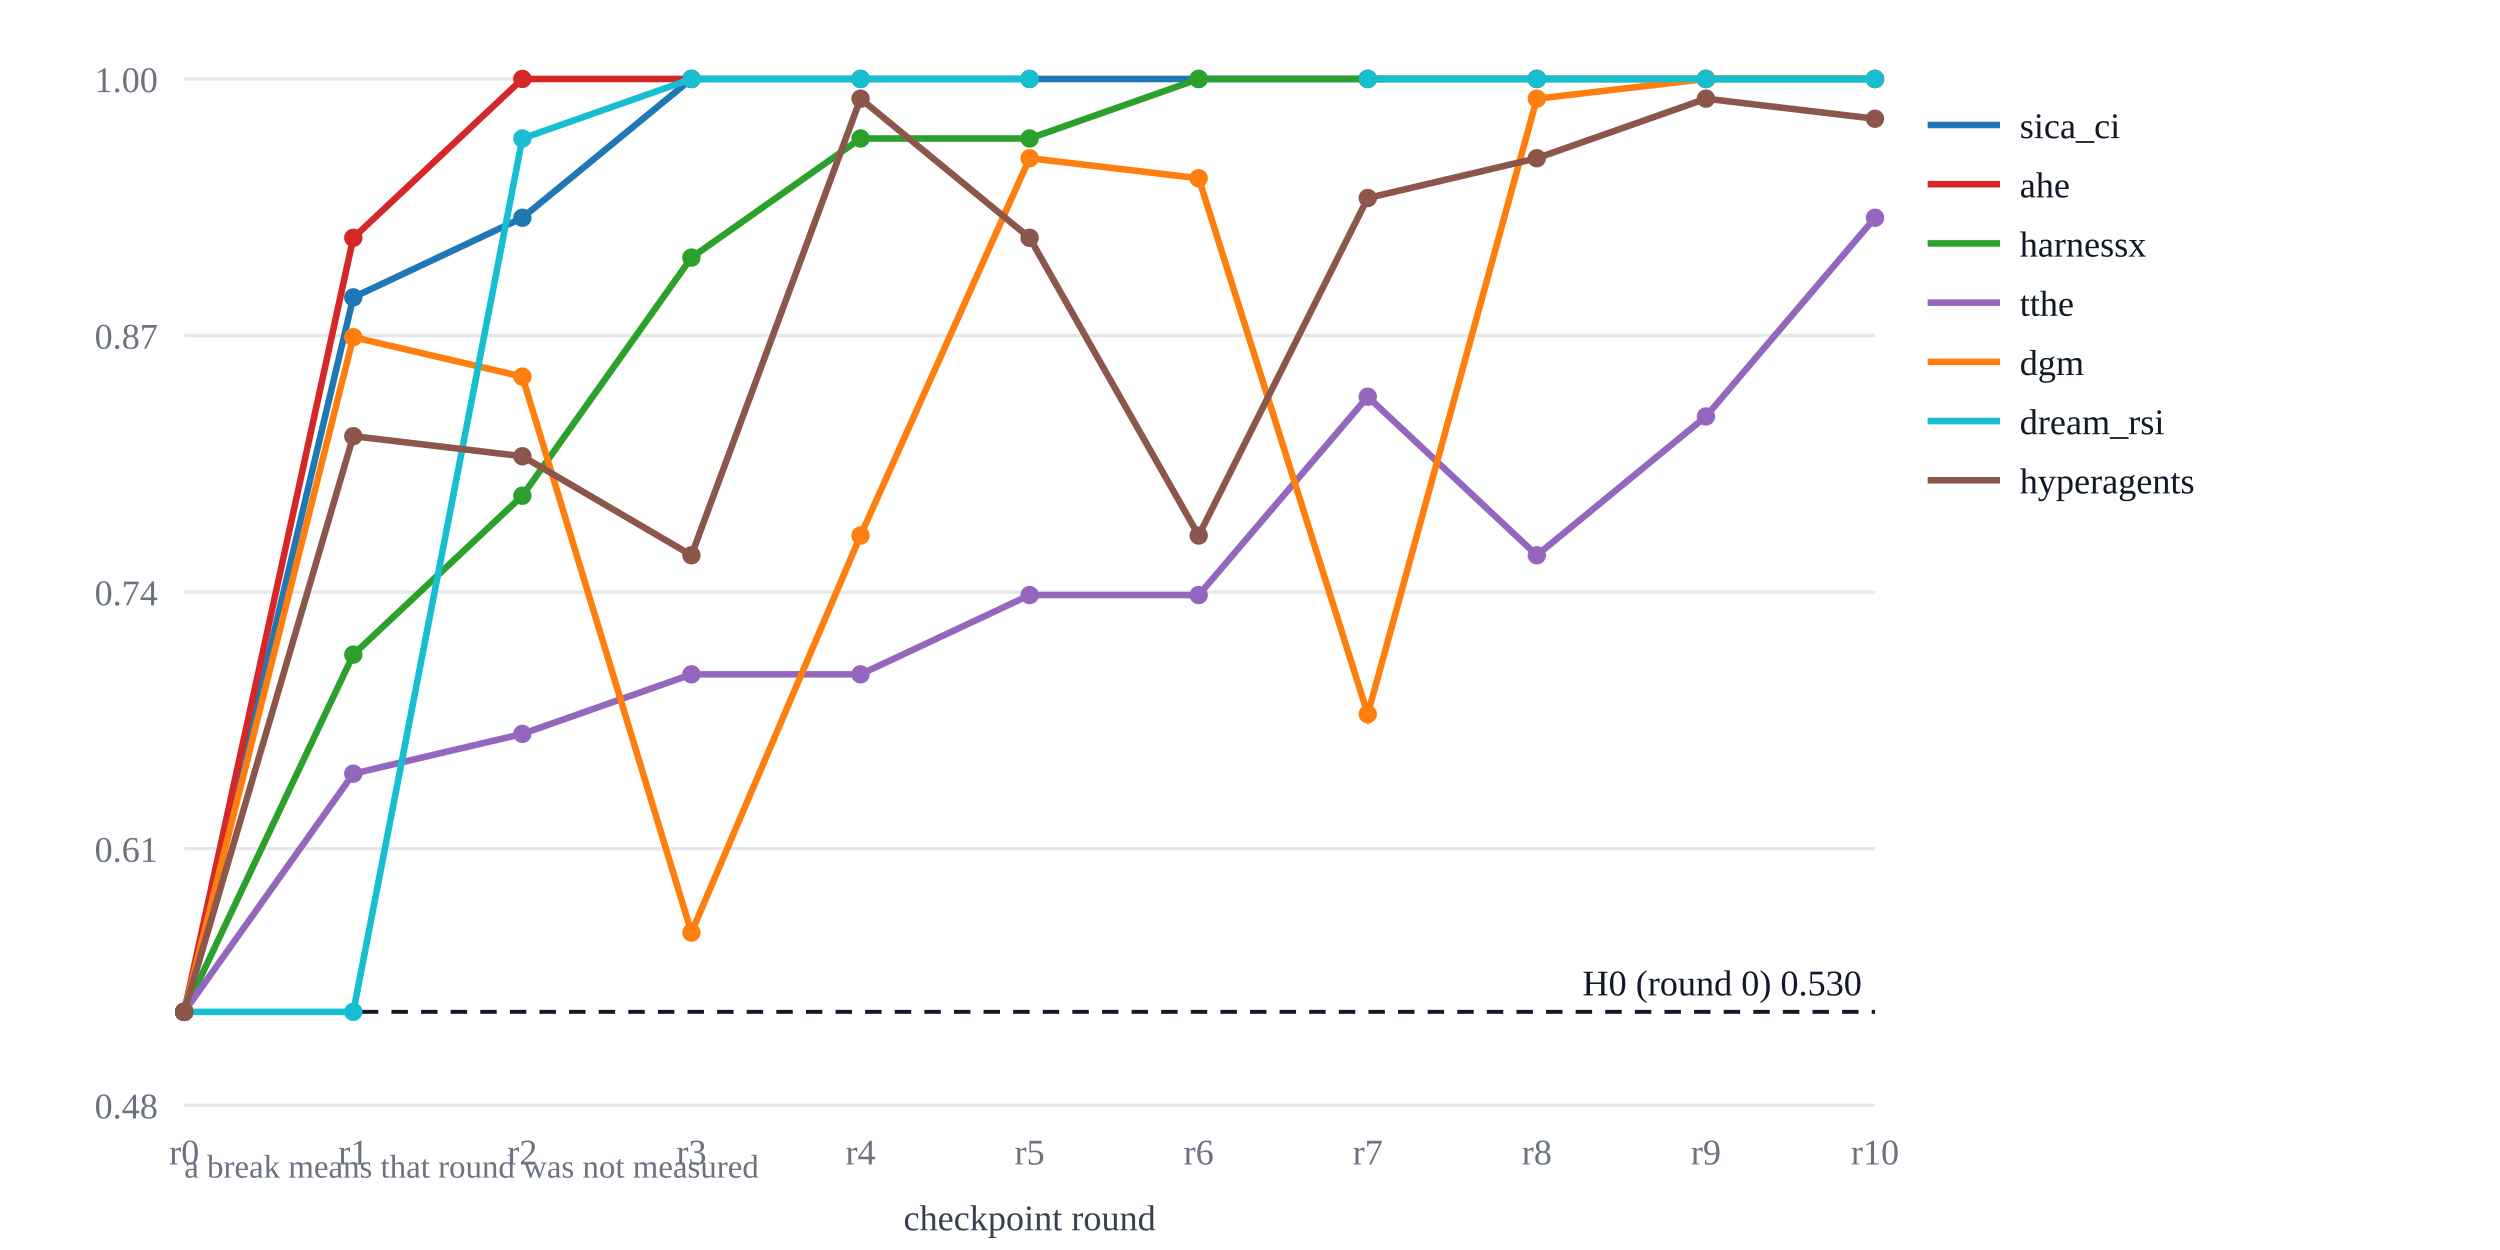
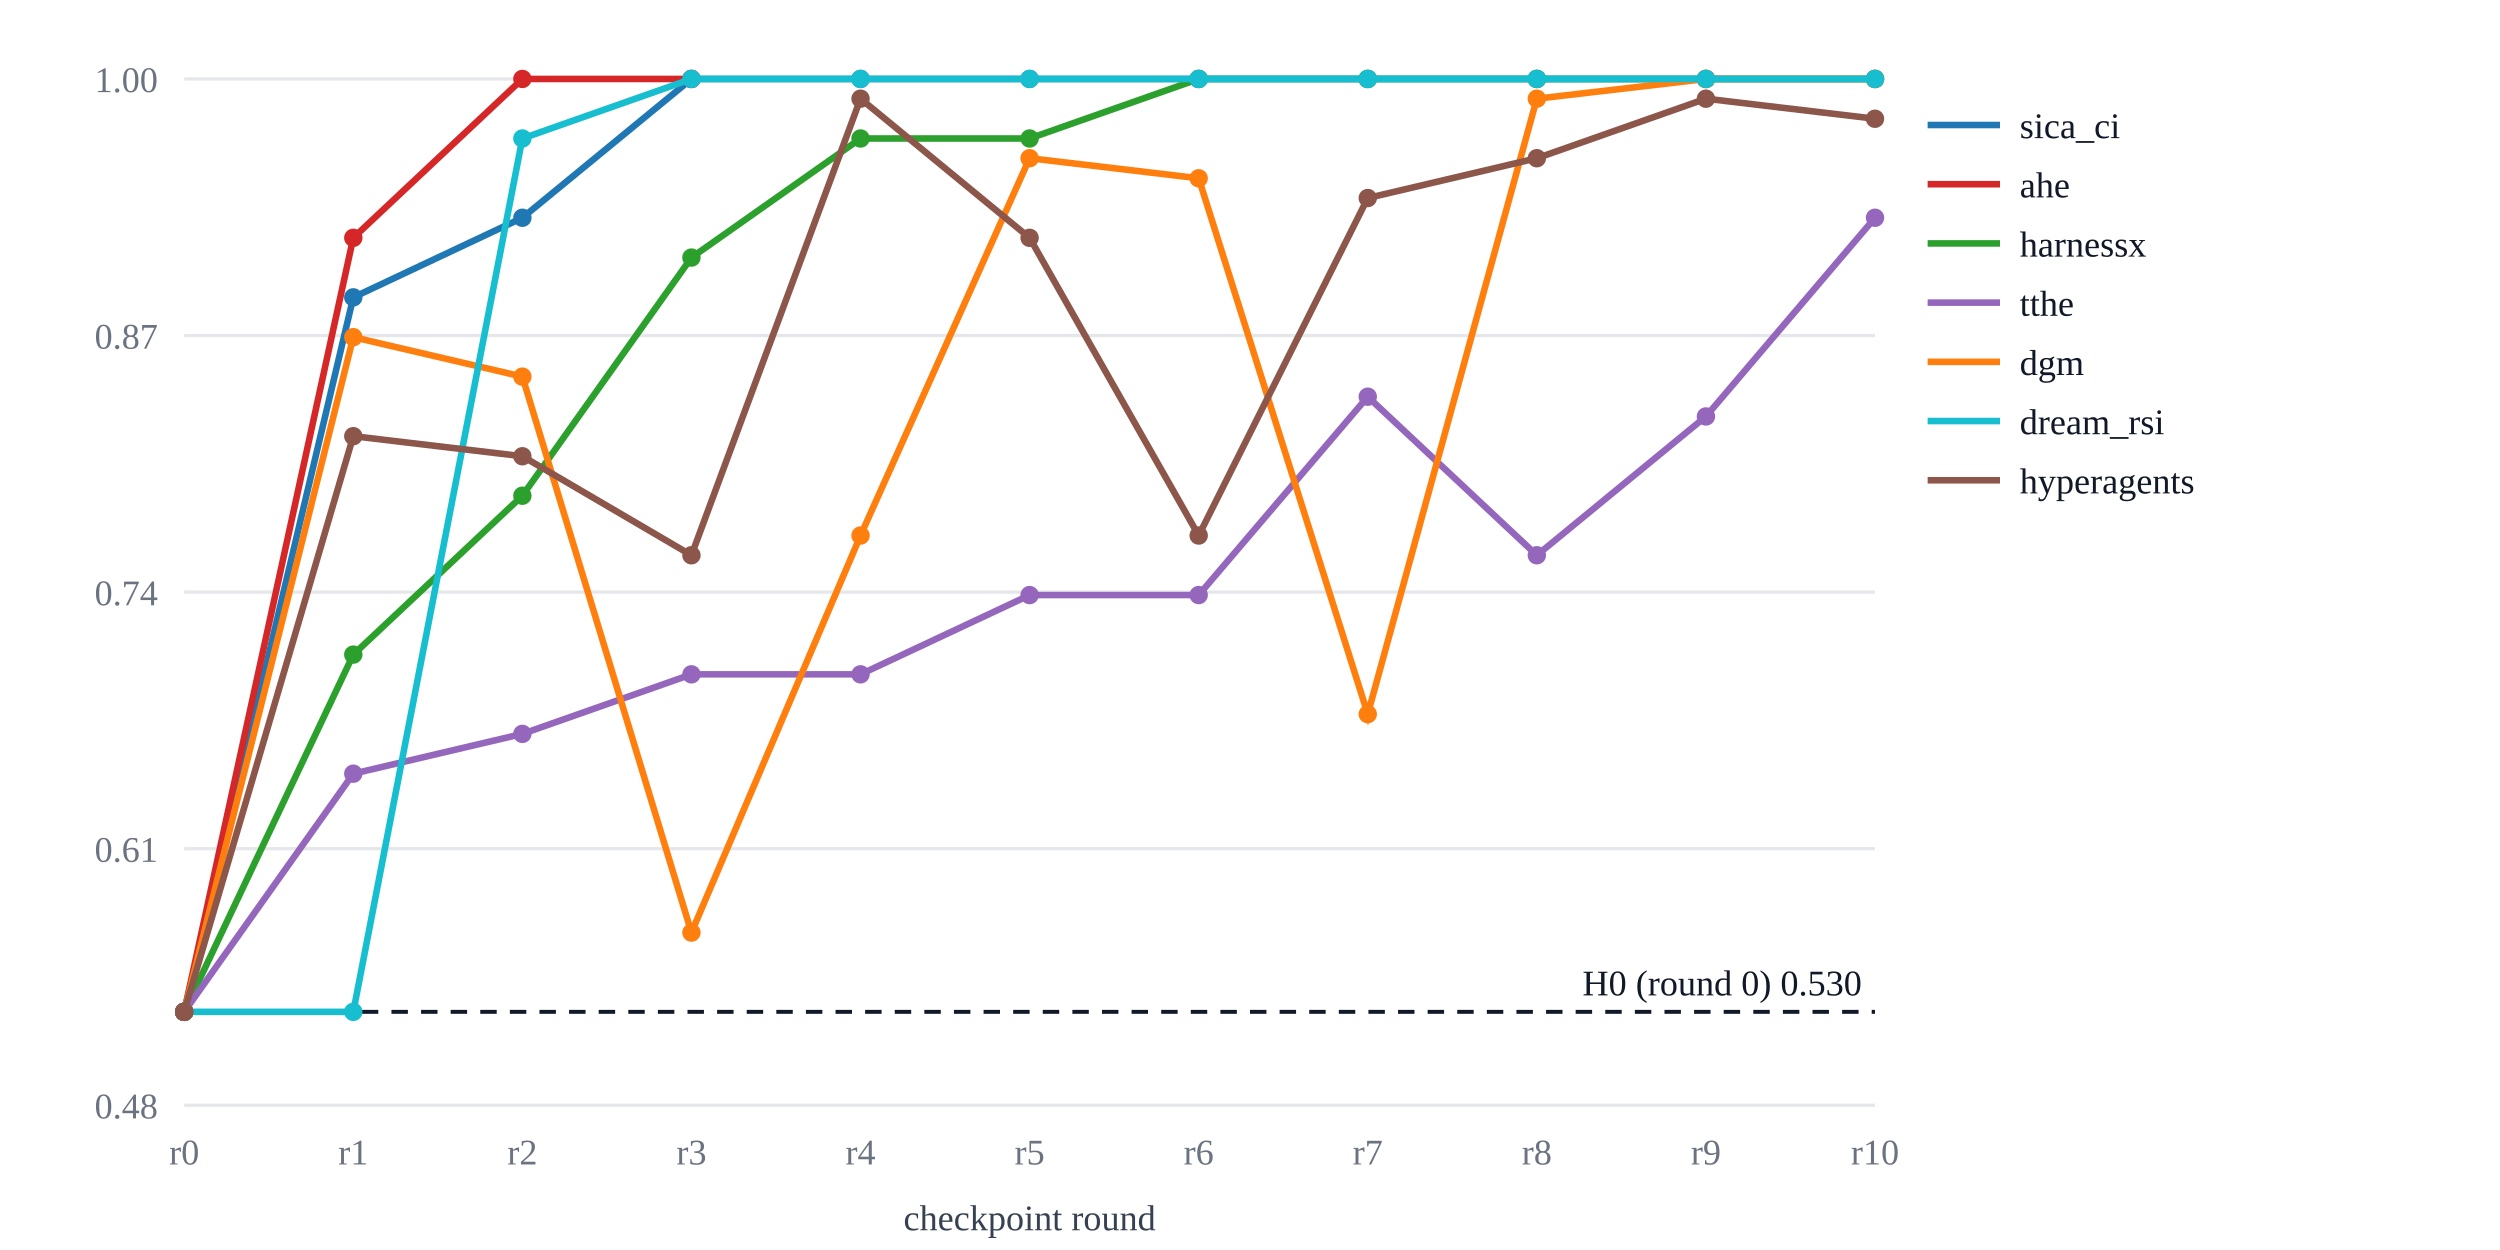
<svg xmlns="http://www.w3.org/2000/svg" width="760" height="380" viewBox="0 0 760 380" role="img" aria-label="Score by checkpoint round on train">
  <rect width="760" height="380" fill="#ffffff" />
  <line x1="56" y1="336.0" x2="570" y2="336.0" stroke="#e5e7eb" stroke-width="1" />
  <text x="48" y="340.0" font-size="11" fill="#6b7280" text-anchor="end">0.48</text>
  <line x1="56" y1="258.0" x2="570" y2="258.0" stroke="#e5e7eb" stroke-width="1" />
  <text x="48" y="262.0" font-size="11" fill="#6b7280" text-anchor="end">0.61</text>
  <line x1="56" y1="180.0" x2="570" y2="180.0" stroke="#e5e7eb" stroke-width="1" />
  <text x="48" y="184.0" font-size="11" fill="#6b7280" text-anchor="end">0.74</text>
  <line x1="56" y1="102.0" x2="570" y2="102.0" stroke="#e5e7eb" stroke-width="1" />
  <text x="48" y="106.0" font-size="11" fill="#6b7280" text-anchor="end">0.87</text>
  <line x1="56" y1="24.0" x2="570" y2="24.0" stroke="#e5e7eb" stroke-width="1" />
  <text x="48" y="28.0" font-size="11" fill="#6b7280" text-anchor="end">1.00</text>
  <text x="56.0" y="354" font-size="11" fill="#6b7280" text-anchor="middle">r0</text>
  <text x="107.4" y="354" font-size="11" fill="#6b7280" text-anchor="middle">r1</text>
  <text x="158.8" y="354" font-size="11" fill="#6b7280" text-anchor="middle">r2</text>
  <text x="210.2" y="354" font-size="11" fill="#6b7280" text-anchor="middle">r3</text>
  <text x="261.6" y="354" font-size="11" fill="#6b7280" text-anchor="middle">r4</text>
  <text x="313.0" y="354" font-size="11" fill="#6b7280" text-anchor="middle">r5</text>
  <text x="364.4" y="354" font-size="11" fill="#6b7280" text-anchor="middle">r6</text>
  <text x="415.8" y="354" font-size="11" fill="#6b7280" text-anchor="middle">r7</text>
  <text x="467.2" y="354" font-size="11" fill="#6b7280" text-anchor="middle">r8</text>
  <text x="518.6" y="354" font-size="11" fill="#6b7280" text-anchor="middle">r9</text>
  <text x="570.0" y="354" font-size="11" fill="#6b7280" text-anchor="middle">r10</text>
  <line x1="56" y1="307.6" x2="570" y2="307.6" stroke="#111827" stroke-width="1.2" stroke-dasharray="5 4" />
  <text x="566" y="302.6" font-size="11" fill="#111827" text-anchor="end">H0 (round 0) 0.530</text>
  <g data-method-line="sica_ci">
    <path d="M56.0,307.6 L56.0,307.6 L107.4,90.4 L158.8,66.2 L210.2,24.0 L261.6,24.0 L313.0,24.0 L364.4,24.0 L415.8,24.0 L467.2,24.0 L518.6,24.0 L570.0,24.0" fill="none" stroke="#1f77b4" stroke-width="2" />
    <circle cx="56.0" cy="307.6" r="2.8" fill="#1f77b4" />
    <circle cx="56.0" cy="307.6" r="2.8" fill="#1f77b4" />
    <circle cx="107.4" cy="90.4" r="2.8" fill="#1f77b4" />
    <circle cx="158.8" cy="66.2" r="2.8" fill="#1f77b4" />
    <circle cx="210.2" cy="24.0" r="2.8" fill="#1f77b4" />
    <circle cx="261.6" cy="24.0" r="2.8" fill="#1f77b4" />
    <circle cx="313.0" cy="24.0" r="2.8" fill="#1f77b4" />
    <circle cx="364.4" cy="24.0" r="2.8" fill="#1f77b4" />
    <circle cx="415.8" cy="24.0" r="2.8" fill="#1f77b4" />
    <circle cx="467.2" cy="24.0" r="2.8" fill="#1f77b4" />
    <circle cx="518.6" cy="24.0" r="2.8" fill="#1f77b4" />
    <circle cx="570.0" cy="24.0" r="2.8" fill="#1f77b4" />
    <line x1="586" y1="38" x2="608" y2="38" stroke="#1f77b4" stroke-width="2" />
    <text x="614" y="42" font-size="11" fill="#111827">sica_ci</text>
  </g>
  <g data-method-line="ahe">
    <path d="M56.0,307.6 L56.0,307.6 L107.4,72.3 L158.8,24.0 L210.2,24.0" fill="none" stroke="#d62728" stroke-width="2" />
    <circle cx="56.0" cy="307.6" r="2.8" fill="#d62728" />
    <circle cx="56.0" cy="307.6" r="2.8" fill="#d62728" />
    <circle cx="107.4" cy="72.3" r="2.8" fill="#d62728" />
    <circle cx="158.8" cy="24.0" r="2.8" fill="#d62728" />
    <circle cx="210.2" cy="24.0" r="2.8" fill="#d62728" />
    <line x1="586" y1="56" x2="608" y2="56" stroke="#d62728" stroke-width="2" />
    <text x="614" y="60" font-size="11" fill="#111827">ahe</text>
  </g>
  <g data-method-line="harnessx">
    <path d="M56.0,307.6 L56.0,307.6 L107.4,199.0 L158.8,150.7 L210.2,78.3 L261.6,42.1 L313.0,42.1 L364.4,24.0 L415.8,24.0 L467.2,24.0 L518.6,24.0 L570.0,24.0" fill="none" stroke="#2ca02c" stroke-width="2" />
    <circle cx="56.0" cy="307.6" r="2.8" fill="#2ca02c" />
    <circle cx="56.0" cy="307.6" r="2.8" fill="#2ca02c" />
    <circle cx="107.4" cy="199.0" r="2.8" fill="#2ca02c" />
    <circle cx="158.8" cy="150.7" r="2.8" fill="#2ca02c" />
    <circle cx="210.2" cy="78.3" r="2.8" fill="#2ca02c" />
    <circle cx="261.6" cy="42.1" r="2.8" fill="#2ca02c" />
    <circle cx="313.0" cy="42.1" r="2.8" fill="#2ca02c" />
    <circle cx="364.4" cy="24.0" r="2.8" fill="#2ca02c" />
    <circle cx="415.8" cy="24.0" r="2.8" fill="#2ca02c" />
    <circle cx="467.2" cy="24.0" r="2.8" fill="#2ca02c" />
    <circle cx="518.6" cy="24.0" r="2.8" fill="#2ca02c" />
    <circle cx="570.0" cy="24.0" r="2.8" fill="#2ca02c" />
    <line x1="586" y1="74" x2="608" y2="74" stroke="#2ca02c" stroke-width="2" />
    <text x="614" y="78" font-size="11" fill="#111827">harnessx</text>
  </g>
  <g data-method-line="tthe">
    <path d="M56.0,307.6 L56.0,307.6 L107.4,235.2 L158.8,223.1 L210.2,205.0 L261.6,205.0 L313.0,180.9 L364.4,180.9 L415.8,120.6 L467.2,168.8 L518.6,126.6 L570.0,66.2" fill="none" stroke="#9467bd" stroke-width="2" />
    <circle cx="56.0" cy="307.6" r="2.8" fill="#9467bd" />
    <circle cx="56.0" cy="307.6" r="2.8" fill="#9467bd" />
    <circle cx="107.4" cy="235.2" r="2.8" fill="#9467bd" />
    <circle cx="158.8" cy="223.1" r="2.8" fill="#9467bd" />
    <circle cx="210.2" cy="205.0" r="2.8" fill="#9467bd" />
    <circle cx="261.6" cy="205.0" r="2.8" fill="#9467bd" />
    <circle cx="313.0" cy="180.9" r="2.8" fill="#9467bd" />
    <circle cx="364.4" cy="180.9" r="2.8" fill="#9467bd" />
    <circle cx="415.8" cy="120.6" r="2.8" fill="#9467bd" />
    <circle cx="467.2" cy="168.8" r="2.8" fill="#9467bd" />
    <circle cx="518.6" cy="126.6" r="2.8" fill="#9467bd" />
    <circle cx="570.0" cy="66.2" r="2.8" fill="#9467bd" />
    <line x1="586" y1="92" x2="608" y2="92" stroke="#9467bd" stroke-width="2" />
    <text x="614" y="96" font-size="11" fill="#111827">tthe</text>
  </g>
  <g data-method-line="dgm">
    <path d="M56.0,307.6 L56.0,307.6 L107.4,102.5 L158.8,114.5 L210.2,283.5 L261.6,162.8 L313.0,48.1 L364.4,54.2 L415.8,217.1 L467.2,30.0 L518.6,24.0 L570.0,24.0" fill="none" stroke="#ff7f0e" stroke-width="2" />
    <circle cx="56.0" cy="307.6" r="2.8" fill="#ff7f0e" />
    <circle cx="56.0" cy="307.6" r="2.8" fill="#ff7f0e" />
    <circle cx="107.4" cy="102.5" r="2.8" fill="#ff7f0e" />
    <circle cx="158.8" cy="114.5" r="2.8" fill="#ff7f0e" />
    <circle cx="210.2" cy="283.5" r="2.8" fill="#ff7f0e" />
    <circle cx="261.6" cy="162.8" r="2.8" fill="#ff7f0e" />
    <circle cx="313.0" cy="48.1" r="2.8" fill="#ff7f0e" />
    <circle cx="364.4" cy="54.2" r="2.8" fill="#ff7f0e" />
    <circle cx="415.8" cy="217.1" r="2.8" fill="#ff7f0e" />
    <circle cx="467.2" cy="30.0" r="2.8" fill="#ff7f0e" />
    <circle cx="518.6" cy="24.0" r="2.8" fill="#ff7f0e" />
    <circle cx="570.0" cy="24.0" r="2.8" fill="#ff7f0e" />
    <line x1="586" y1="110" x2="608" y2="110" stroke="#ff7f0e" stroke-width="2" />
    <text x="614" y="114" font-size="11" fill="#111827">dgm</text>
  </g>
  <g data-method-line="dream_rsi">
-     <path d="M56.0,307.6 L56.0,307.6 L107.4,307.6 L158.8,42.1 L210.2,24.0 L261.6,24.0 L313.0,24.0" fill="none" stroke="#17becf" stroke-width="2" />
-     <path d="M415.8,24.0 L467.2,24.0 L518.6,24.0 L570.0,24.0" fill="none" stroke="#17becf" stroke-width="2" />
+     <path d="M56.0,307.6 L56.0,307.6 L107.4,307.6 L158.8,42.1 L210.2,24.0 L261.6,24.0 L313.0,24.0 L364.4,24.0 L415.8,24.0 L467.2,24.0 L518.6,24.0 L570.0,24.0" fill="none" stroke="#17becf" stroke-width="2" />
    <circle cx="56.0" cy="307.6" r="2.8" fill="#17becf" />
    <circle cx="56.0" cy="307.6" r="2.8" fill="#17becf" />
    <circle cx="107.4" cy="307.6" r="2.8" fill="#17becf" />
    <circle cx="158.8" cy="42.1" r="2.8" fill="#17becf" />
    <circle cx="210.2" cy="24.0" r="2.8" fill="#17becf" />
    <circle cx="261.6" cy="24.0" r="2.8" fill="#17becf" />
    <circle cx="313.0" cy="24.0" r="2.8" fill="#17becf" />
+     <circle cx="364.4" cy="24.0" r="2.8" fill="#17becf" />
    <circle cx="415.8" cy="24.0" r="2.8" fill="#17becf" />
    <circle cx="467.2" cy="24.0" r="2.8" fill="#17becf" />
    <circle cx="518.6" cy="24.0" r="2.8" fill="#17becf" />
    <circle cx="570.0" cy="24.0" r="2.8" fill="#17becf" />
    <line x1="586" y1="128" x2="608" y2="128" stroke="#17becf" stroke-width="2" />
    <text x="614" y="132" font-size="11" fill="#111827">dream_rsi</text>
  </g>
  <g data-method-line="hyperagents">
    <path d="M56.0,307.6 L56.0,307.6 L107.4,132.6 L158.8,138.7 L210.2,168.8 L261.6,30.0 L313.0,72.3 L364.4,162.8 L415.8,60.2 L467.2,48.1 L518.6,30.0 L570.0,36.1" fill="none" stroke="#8c564b" stroke-width="2" />
    <circle cx="56.0" cy="307.6" r="2.8" fill="#8c564b" />
    <circle cx="56.0" cy="307.6" r="2.8" fill="#8c564b" />
    <circle cx="107.4" cy="132.6" r="2.8" fill="#8c564b" />
    <circle cx="158.8" cy="138.7" r="2.8" fill="#8c564b" />
    <circle cx="210.2" cy="168.8" r="2.8" fill="#8c564b" />
    <circle cx="261.6" cy="30.0" r="2.8" fill="#8c564b" />
    <circle cx="313.0" cy="72.3" r="2.8" fill="#8c564b" />
    <circle cx="364.4" cy="162.8" r="2.8" fill="#8c564b" />
    <circle cx="415.8" cy="60.2" r="2.8" fill="#8c564b" />
    <circle cx="467.2" cy="48.1" r="2.8" fill="#8c564b" />
    <circle cx="518.6" cy="30.0" r="2.8" fill="#8c564b" />
    <circle cx="570.0" cy="36.1" r="2.8" fill="#8c564b" />
    <line x1="586" y1="146" x2="608" y2="146" stroke="#8c564b" stroke-width="2" />
    <text x="614" y="150" font-size="11" fill="#111827">hyperagents</text>
  </g>
  <text x="313" y="374" font-size="11" fill="#374151" text-anchor="middle">checkpoint round</text>
-   <text x="56" y="358" font-size="10" fill="#6b7280">a break means that round was not measured</text>
</svg>
